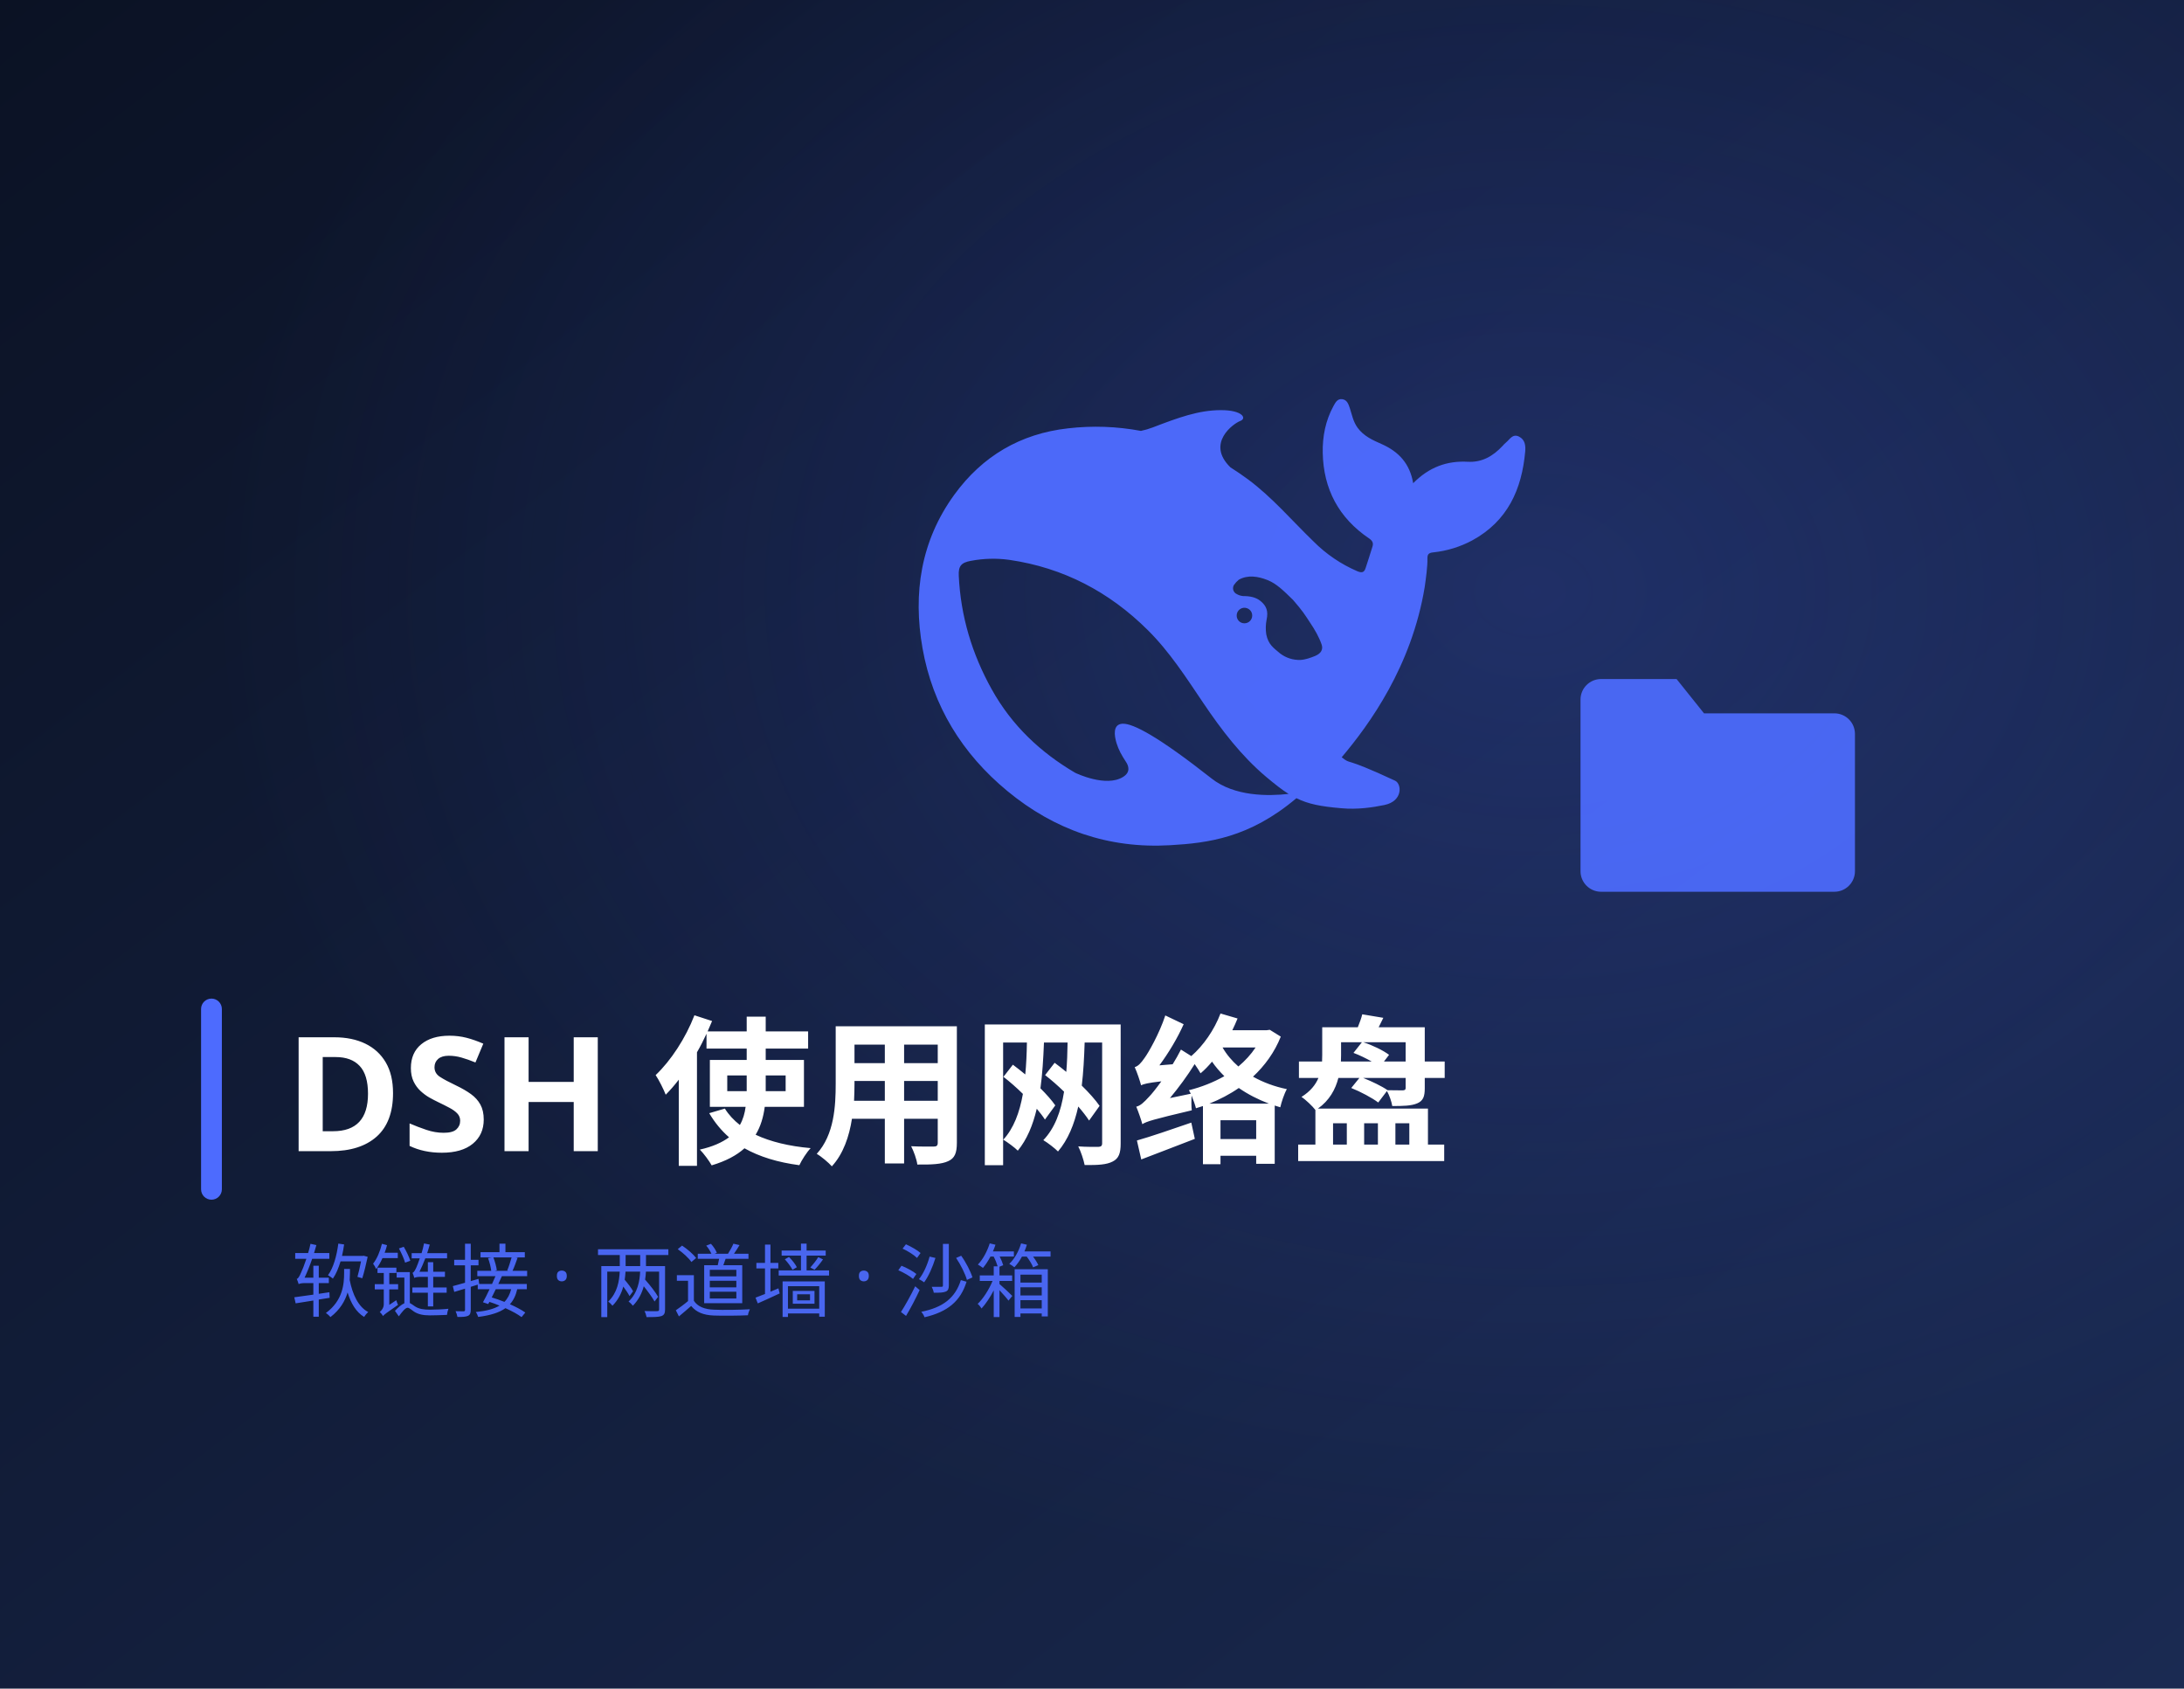
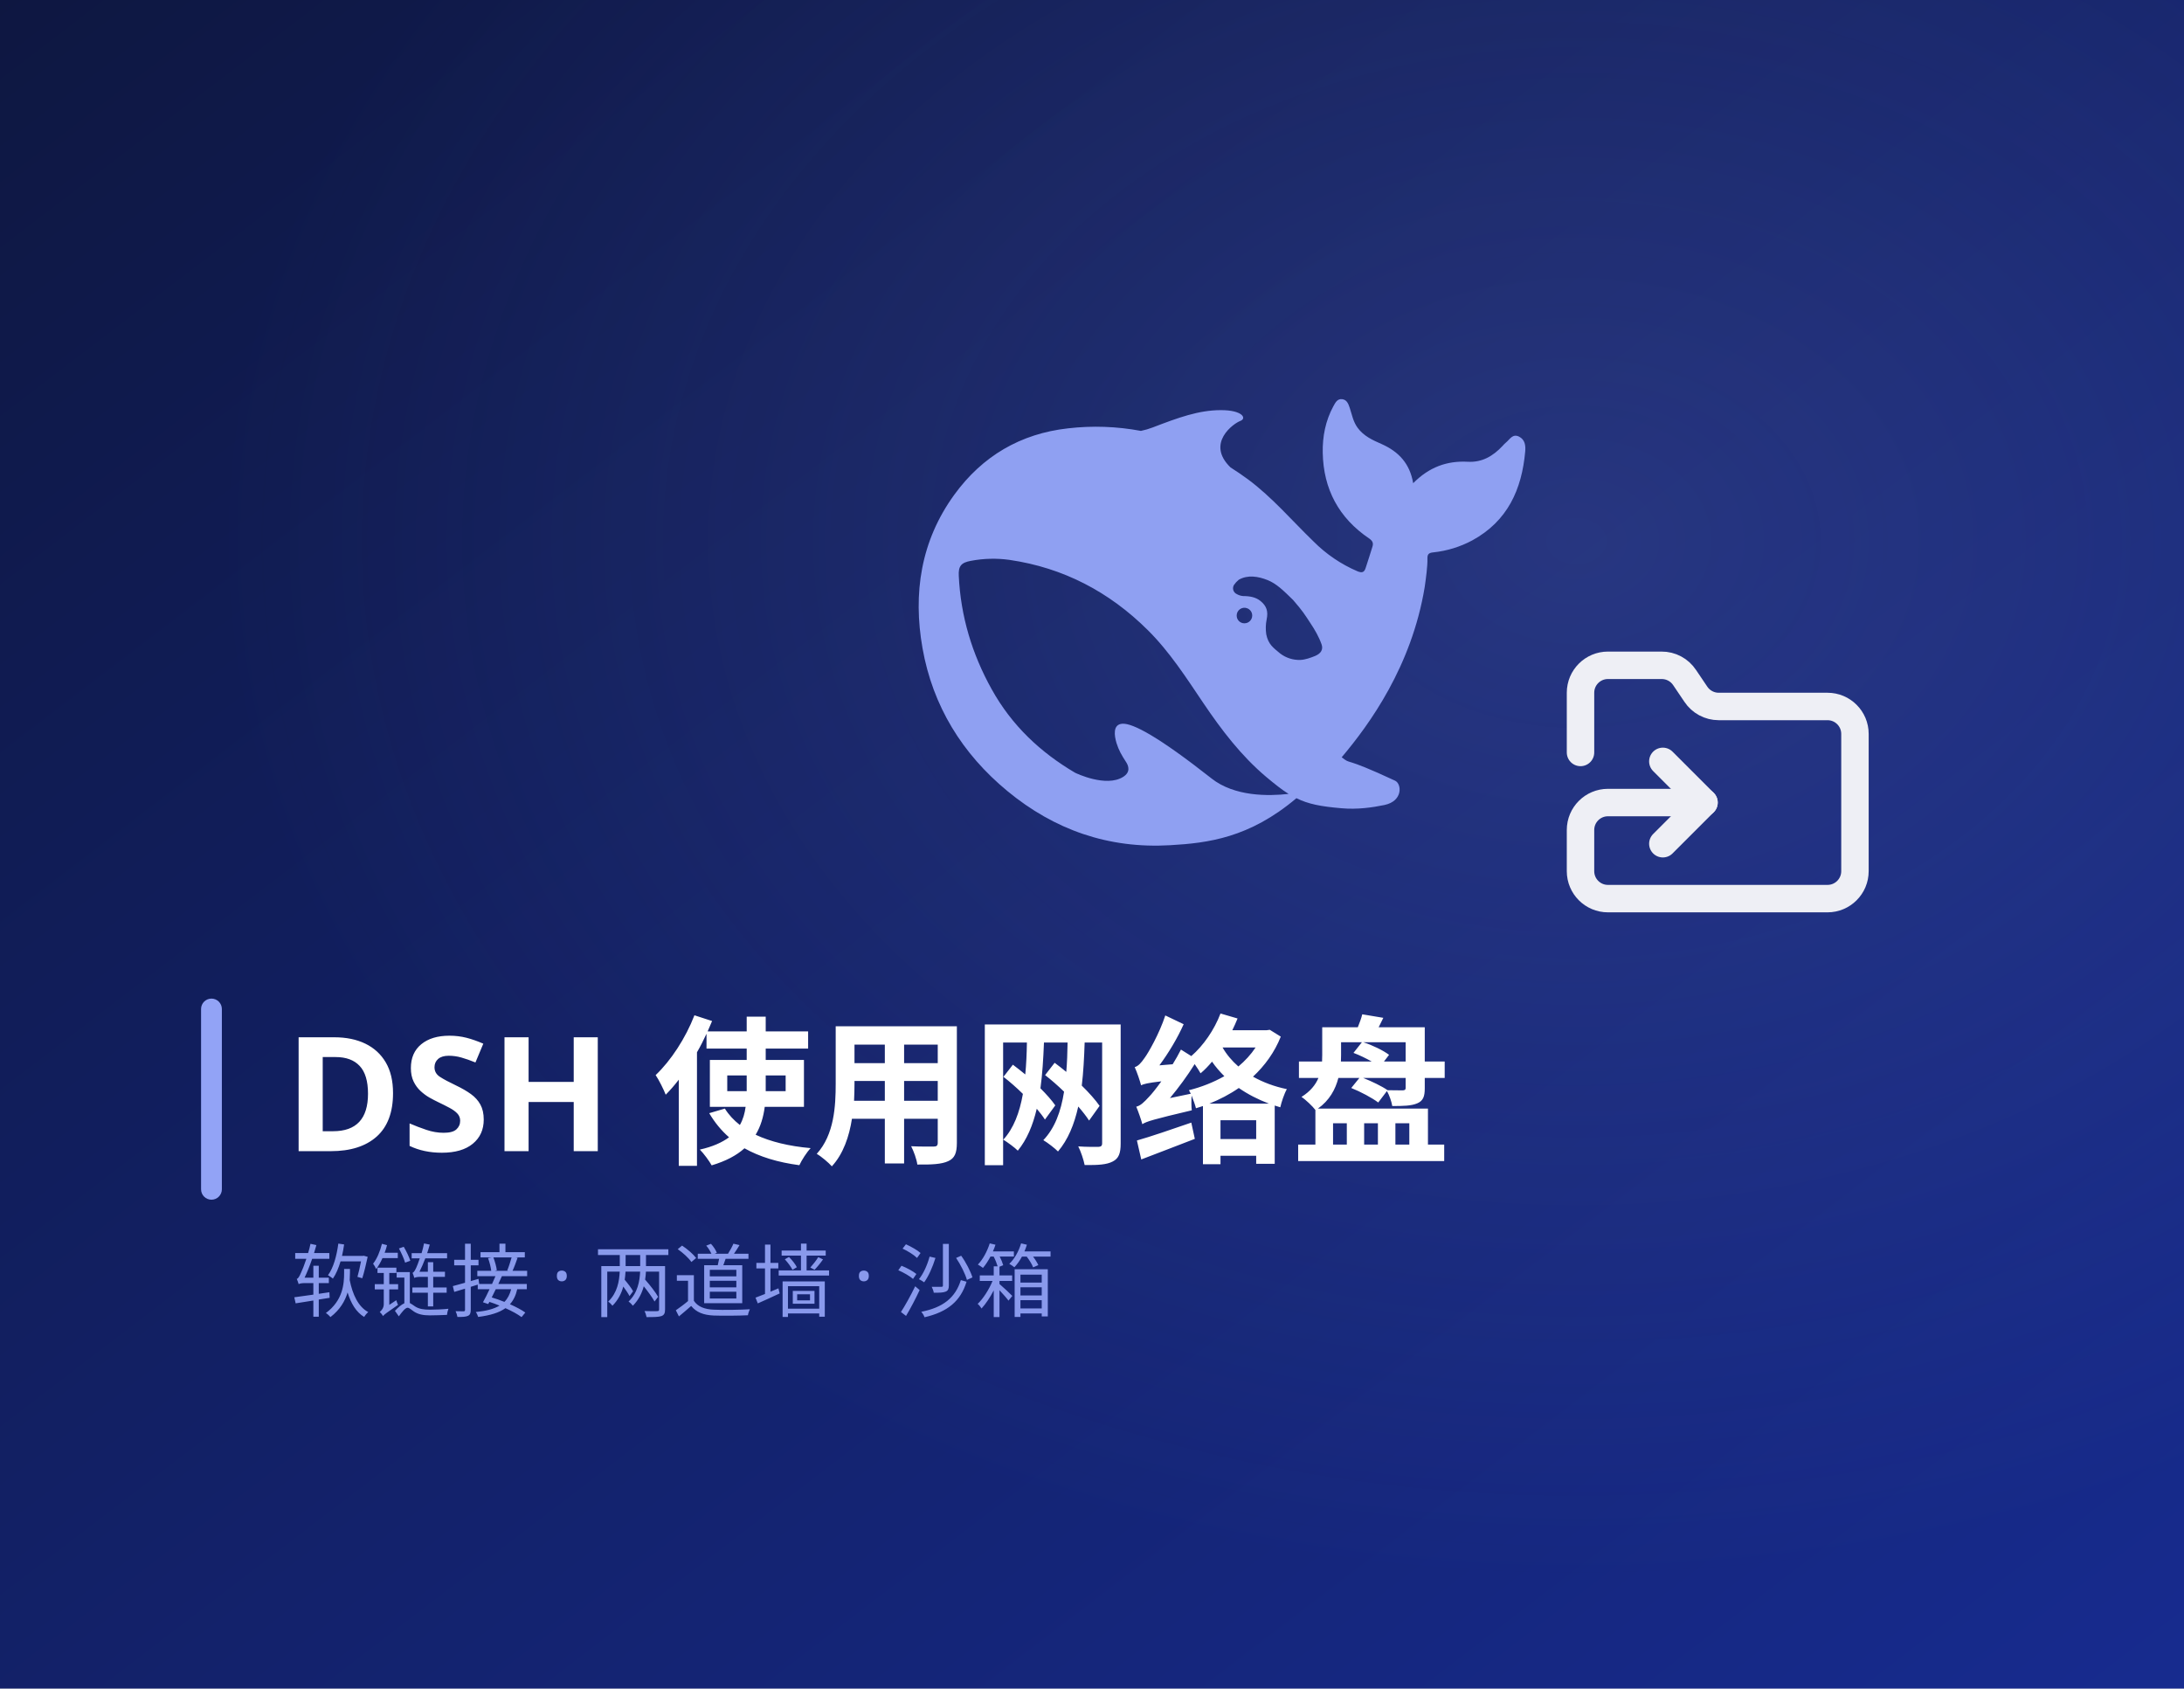
<svg xmlns="http://www.w3.org/2000/svg" width="630" height="487" viewBox="0 0 630 487" font-family="Microsoft YaHei, PingFang SC, sans-serif">
  <defs>
    <linearGradient id="bg" x1="0" y1="0" x2="1" y2="1">
-       <stop offset="0%" stop-color="#0b1224" />
-       <stop offset="100%" stop-color="#1a2a52" />
+       <stop offset="0%" stop-color="#0e1741" />
+       <stop offset="100%" stop-color="#172b8f" />
    </linearGradient>
-     <radialGradient id="glow" cx="70%" cy="35%" r="60%">
-       <stop offset="0%" stop-color="#4d6bfe" stop-opacity="0.22" />
-       <stop offset="100%" stop-color="#4d6bfe" stop-opacity="0" />
+     <radialGradient id="glow" cx="72%" cy="32%" r="62%">
+       <stop offset="0%" stop-color="#92a3f6" stop-opacity="0.16" />
+       <stop offset="100%" stop-color="#92a3f6" stop-opacity="0" />
    </radialGradient>
  </defs>
  <rect width="630" height="487" fill="url(#bg)" />
  <rect width="630" height="487" fill="url(#glow)" />
-   <g transform="translate(265.00,92.00) scale(7.29167)" opacity="0.97">
-     <g fill="#4d6bfe">
-       <path d="M23.748 4.651c-.254-.124-.364.113-.512.233-.051.04-.094.09-.137.137-.372.397-.806.657-1.373.626-.829-.046-1.537.214-2.163.848-.133-.782-.575-1.248-1.247-1.548-.352-.155-.708-.311-.955-.65-.172-.24-.219-.509-.305-.774-.055-.16-.11-.323-.293-.35-.2-.031-.278.136-.356.276-.313.572-.434 1.202-.422 1.84.027 1.436.633 2.58 1.838 3.393.137.094.172.187.129.323-.082.28-.18.553-.266.833-.055.179-.137.218-.328.14a5.5 5.5 0 0 1-1.737-1.179c-.857-.828-1.631-1.743-2.597-2.46a12 12 0 0 0-.689-.47c-.985-.957.13-1.743.387-1.836.27-.098.094-.433-.778-.428-.872.003-1.67.295-2.687.685a3 3 0 0 1-.465.136 9.6 9.6 0 0 0-2.883-.101c-1.885.21-3.39 1.1-4.497 2.622C.082 8.776-.231 10.854.152 13.02c.403 2.284 1.568 4.175 3.36 5.653 1.857 1.533 3.997 2.284 6.438 2.14 1.482-.085 3.132-.284 4.994-1.86.47.234.962.328 1.78.398.629.058 1.235-.031 1.705-.129.735-.155.684-.836.418-.961-2.155-1.004-1.682-.595-2.112-.926 1.095-1.295 2.768-3.598 3.284-6.733.05-.346.115-.834.108-1.114-.004-.171.035-.238.23-.257a4.2 4.2 0 0 0 1.545-.475c1.397-.763 1.96-2.016 2.093-3.517.02-.23-.004-.467-.247-.588M11.58 18.168c-2.088-1.642-3.101-2.183-3.52-2.16-.39.024-.32.472-.234.763.09.288.207.487.371.74.114.167.192.416-.113.603-.673.416-1.842-.14-1.897-.168-1.361-.801-2.5-1.86-3.301-3.306-.775-1.393-1.225-2.888-1.299-4.482-.02-.385.094-.522.477-.592a4.7 4.7 0 0 1 1.53-.038c2.131.311 3.946 1.264 5.467 2.774.868.86 1.525 1.887 2.202 2.89.72 1.066 1.494 2.082 2.48 2.915.348.291.626.513.892.677-.802.09-2.14.109-3.055-.615zm1.001-6.44a.306.306 0 0 1 .415-.287.3.3 0 0 1 .113.074.3.3 0 0 1 .086.214c0 .17-.136.307-.308.307a.303.303 0 0 1-.306-.307m3.11 1.596c-.2.081-.4.151-.591.16a1.25 1.25 0 0 1-.798-.254c-.274-.23-.47-.358-.551-.758a1.7 1.7 0 0 1 .015-.588c.07-.327-.007-.537-.238-.727-.188-.156-.426-.199-.689-.199a.6.6 0 0 1-.254-.078.253.253 0 0 1-.114-.358 1 1 0 0 1 .192-.21c.356-.202.767-.136 1.146.016.352.144.618.408 1.001.782.392.451.462.576.685.915.176.264.336.536.446.848.066.194-.02.353-.25.45" />
-     </g>
+   <g transform="translate(265.00,92.00) scale(7.29167)" fill="#92a3f6" opacity="0.97">
+     <path d="M23.748 4.651c-.254-.124-.364.113-.512.233-.051.04-.094.09-.137.137-.372.397-.806.657-1.373.626-.829-.046-1.537.214-2.163.848-.133-.782-.575-1.248-1.247-1.548-.352-.155-.708-.311-.955-.65-.172-.24-.219-.509-.305-.774-.055-.16-.11-.323-.293-.35-.2-.031-.278.136-.356.276-.313.572-.434 1.202-.422 1.84.027 1.436.633 2.58 1.838 3.393.137.094.172.187.129.323-.082.28-.18.553-.266.833-.055.179-.137.218-.328.14a5.5 5.5 0 0 1-1.737-1.179c-.857-.828-1.631-1.743-2.597-2.46a12 12 0 0 0-.689-.47c-.985-.957.13-1.743.387-1.836.27-.098.094-.433-.778-.428-.872.003-1.67.295-2.687.685a3 3 0 0 1-.465.136 9.6 9.6 0 0 0-2.883-.101c-1.885.21-3.39 1.1-4.497 2.622C.082 8.776-.231 10.854.152 13.02c.403 2.284 1.568 4.175 3.36 5.653 1.857 1.533 3.997 2.284 6.438 2.14 1.482-.085 3.132-.284 4.994-1.86.47.234.962.328 1.78.398.629.058 1.235-.031 1.705-.129.735-.155.684-.836.418-.961-2.155-1.004-1.682-.595-2.112-.926 1.095-1.295 2.768-3.598 3.284-6.733.05-.346.115-.834.108-1.114-.004-.171.035-.238.23-.257a4.2 4.2 0 0 0 1.545-.475c1.397-.763 1.96-2.016 2.093-3.517.02-.23-.004-.467-.247-.588M11.58 18.168c-2.088-1.642-3.101-2.183-3.52-2.16-.39.024-.32.472-.234.763.09.288.207.487.371.74.114.167.192.416-.113.603-.673.416-1.842-.14-1.897-.168-1.361-.801-2.5-1.86-3.301-3.306-.775-1.393-1.225-2.888-1.299-4.482-.02-.385.094-.522.477-.592a4.7 4.7 0 0 1 1.53-.038c2.131.311 3.946 1.264 5.467 2.774.868.86 1.525 1.887 2.202 2.89.72 1.066 1.494 2.082 2.48 2.915.348.291.626.513.892.677-.802.09-2.14.109-3.055-.615zm1.001-6.44a.306.306 0 0 1 .415-.287.3.3 0 0 1 .113.074.3.3 0 0 1 .086.214c0 .17-.136.307-.308.307a.303.303 0 0 1-.306-.307m3.11 1.596c-.2.081-.4.151-.591.16a1.25 1.25 0 0 1-.798-.254c-.274-.23-.47-.358-.551-.758a1.7 1.7 0 0 1 .015-.588c.07-.327-.007-.537-.238-.727-.188-.156-.426-.199-.689-.199a.6.6 0 0 1-.254-.078.253.253 0 0 1-.114-.358 1 1 0 0 1 .192-.21c.356-.202.767-.136 1.146.016.352.144.618.408 1.001.782.392.451.462.576.685.915.176.264.336.536.446.848.066.194-.02.353-.25.45" />
  </g>
-   <g transform="translate(448.00,180.00) scale(3.95833)" opacity="0.92">
-     <g fill="#4d6bfe">
-       <path d="M2 5.5 A1.5 1.5 0 0 1 3.5 4 H9 L11 6.5 H20.5 A1.5 1.5 0 0 1 22 8 V18 A1.5 1.5 0 0 1 20.5 19.5 H3.5 A1.5 1.5 0 0 1 2 18 Z" />
-     </g>
+   <g transform="translate(448.00,180.00) scale(3.95833)" fill="none" stroke="#ffffff" stroke-width="2" stroke-linecap="round" stroke-linejoin="round" opacity="0.92">
+     <path d="M2 9.35V5a2 2 0 0 1 2-2h3.9a2 2 0 0 1 1.69.9l.81 1.2a2 2 0 0 0 1.67.9H20a2 2 0 0 1 2 2v10a2 2 0 0 1-2 2H4a2 2 0 0 1-2-2v-3a2 2 0 0 1 2-2h7" />
+     <path d="m8 16 3-3-3-3" />
  </g>
-   <rect x="58" y="288" width="6" height="58" fill="#4d6bfe" rx="3" />
+   <rect x="58" y="288" width="6" height="58" fill="#92a3f6" rx="3" />
  <text x="82" y="332" font-size="46" font-weight="bold" fill="#ffffff">DSH 使用网络盘</text>
-   <text x="84" y="378" font-size="23" fill="#4d6bfe" opacity="0.92">软链接 · 两道墙 · 沙箱</text>
+   <text x="84" y="378" font-size="23" fill="#92a3f6" opacity="0.92">软链接 · 两道墙 · 沙箱</text>
</svg>
